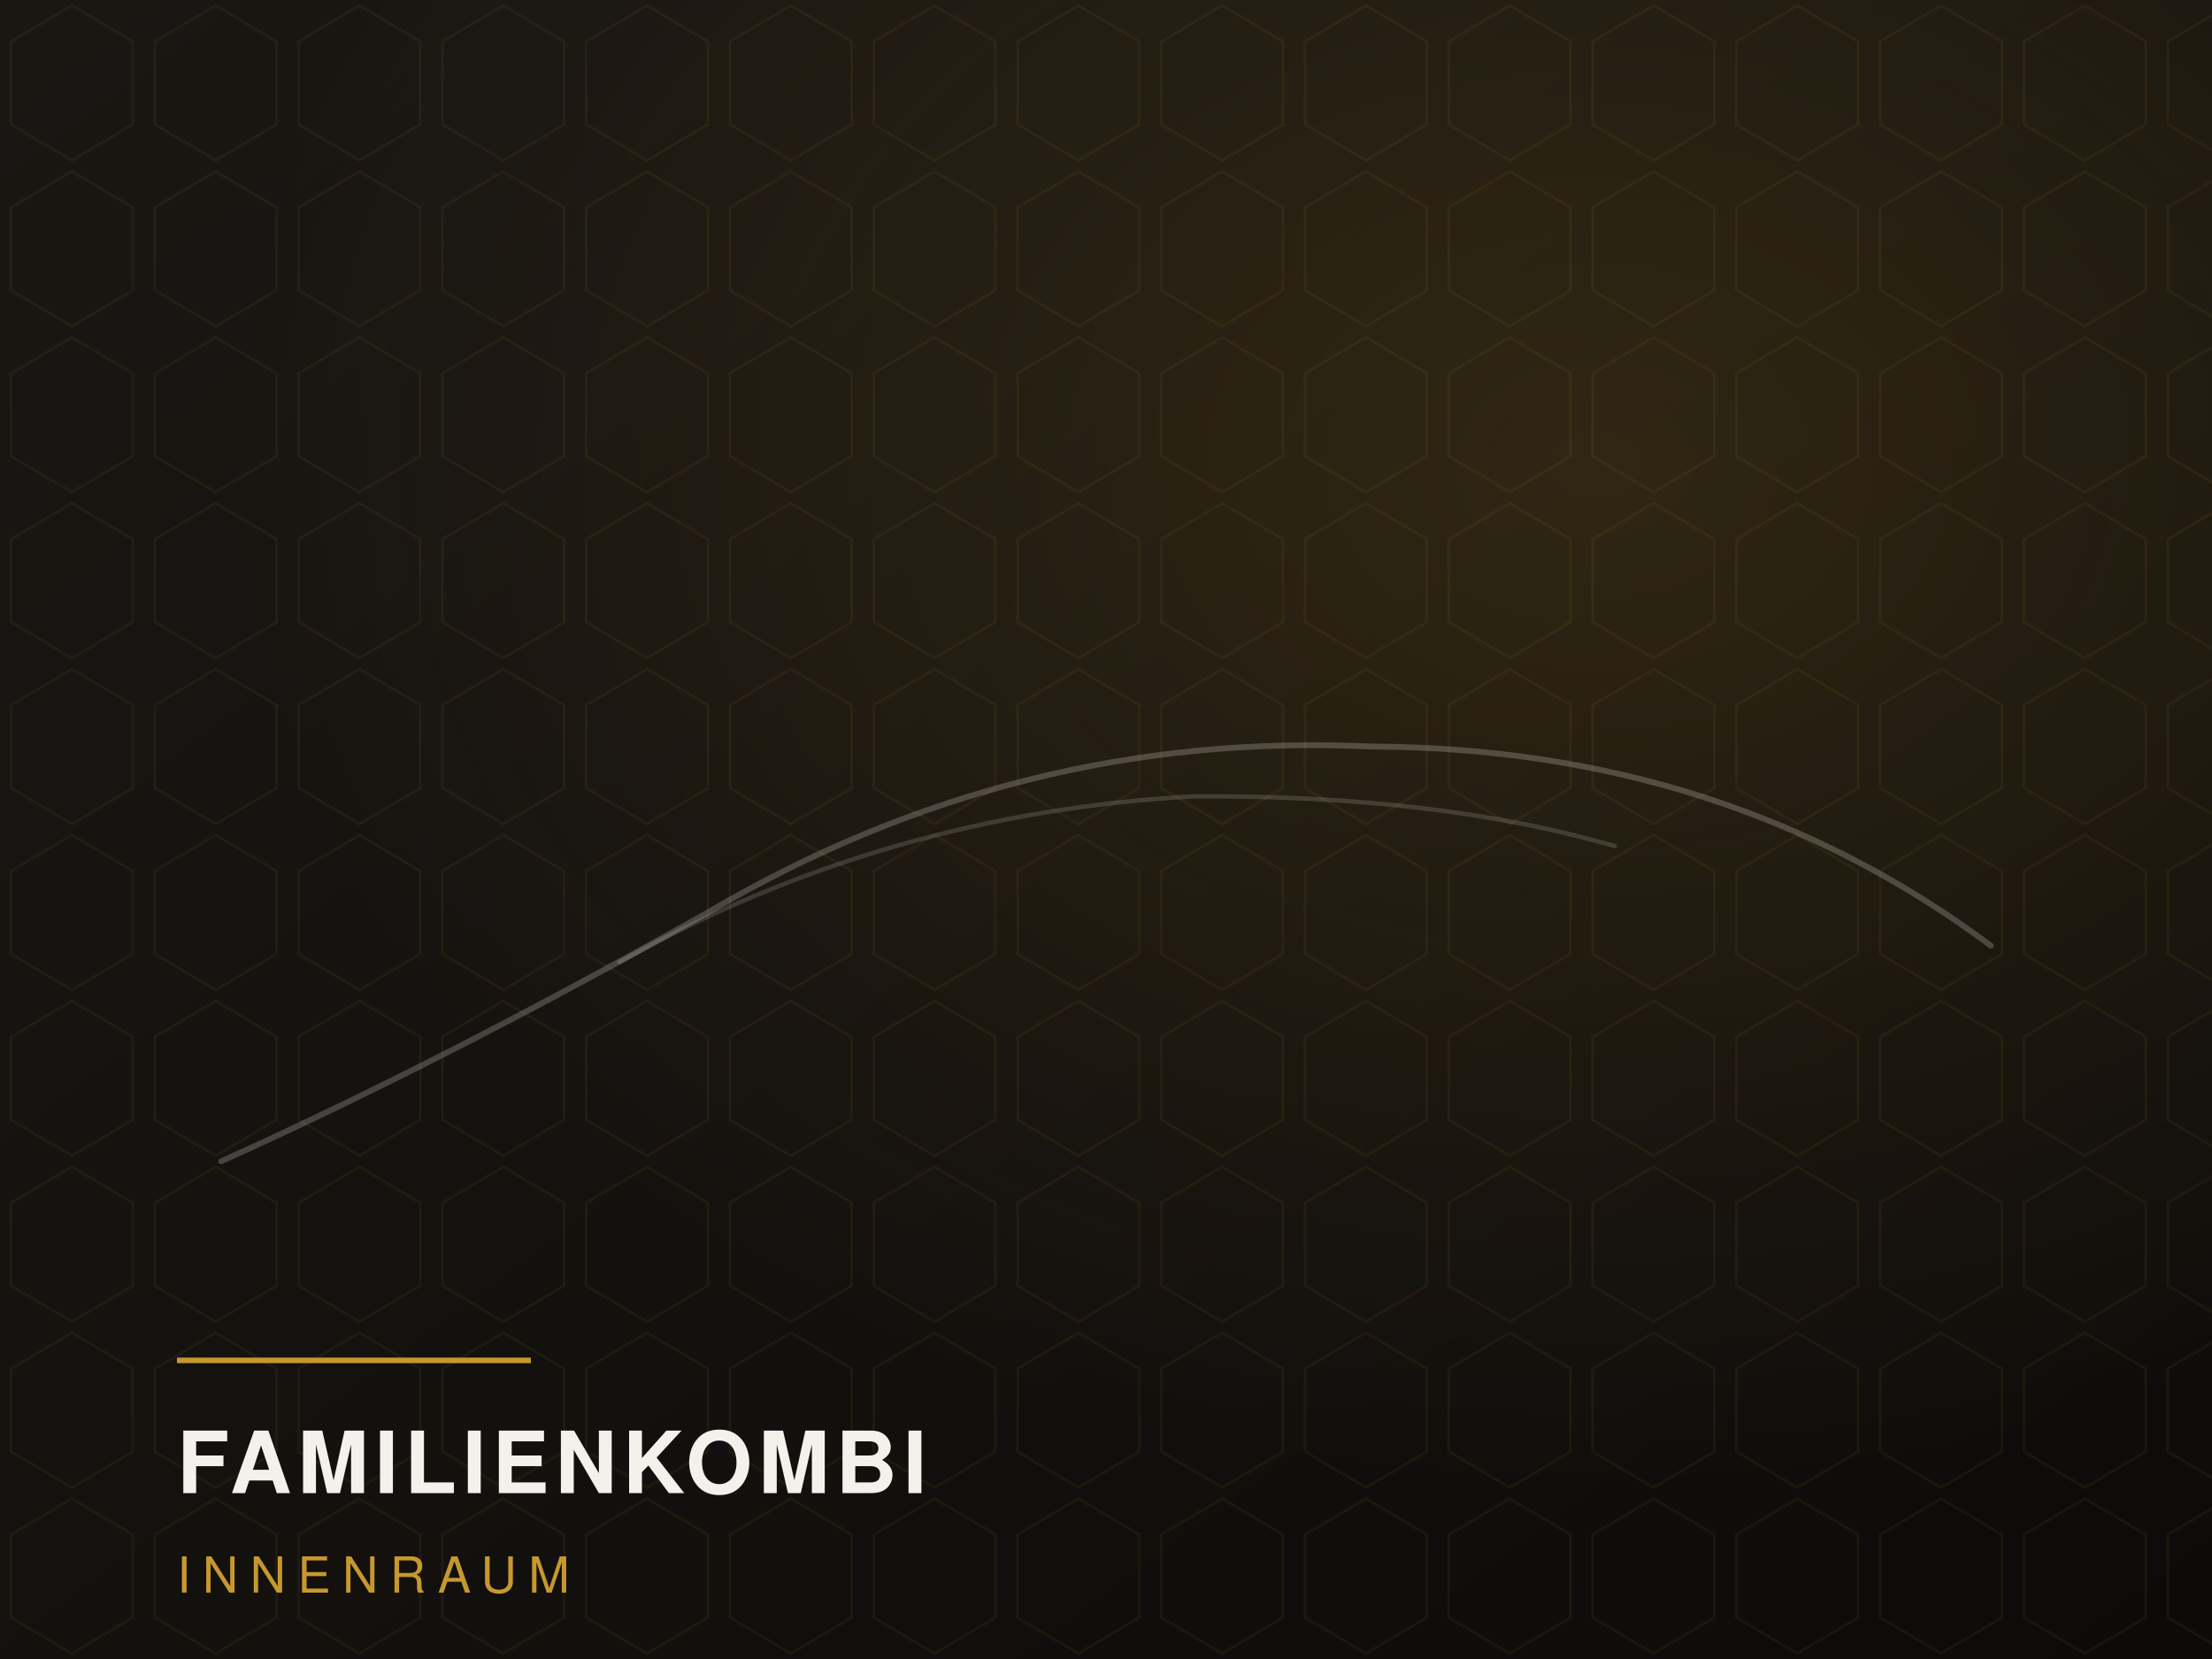
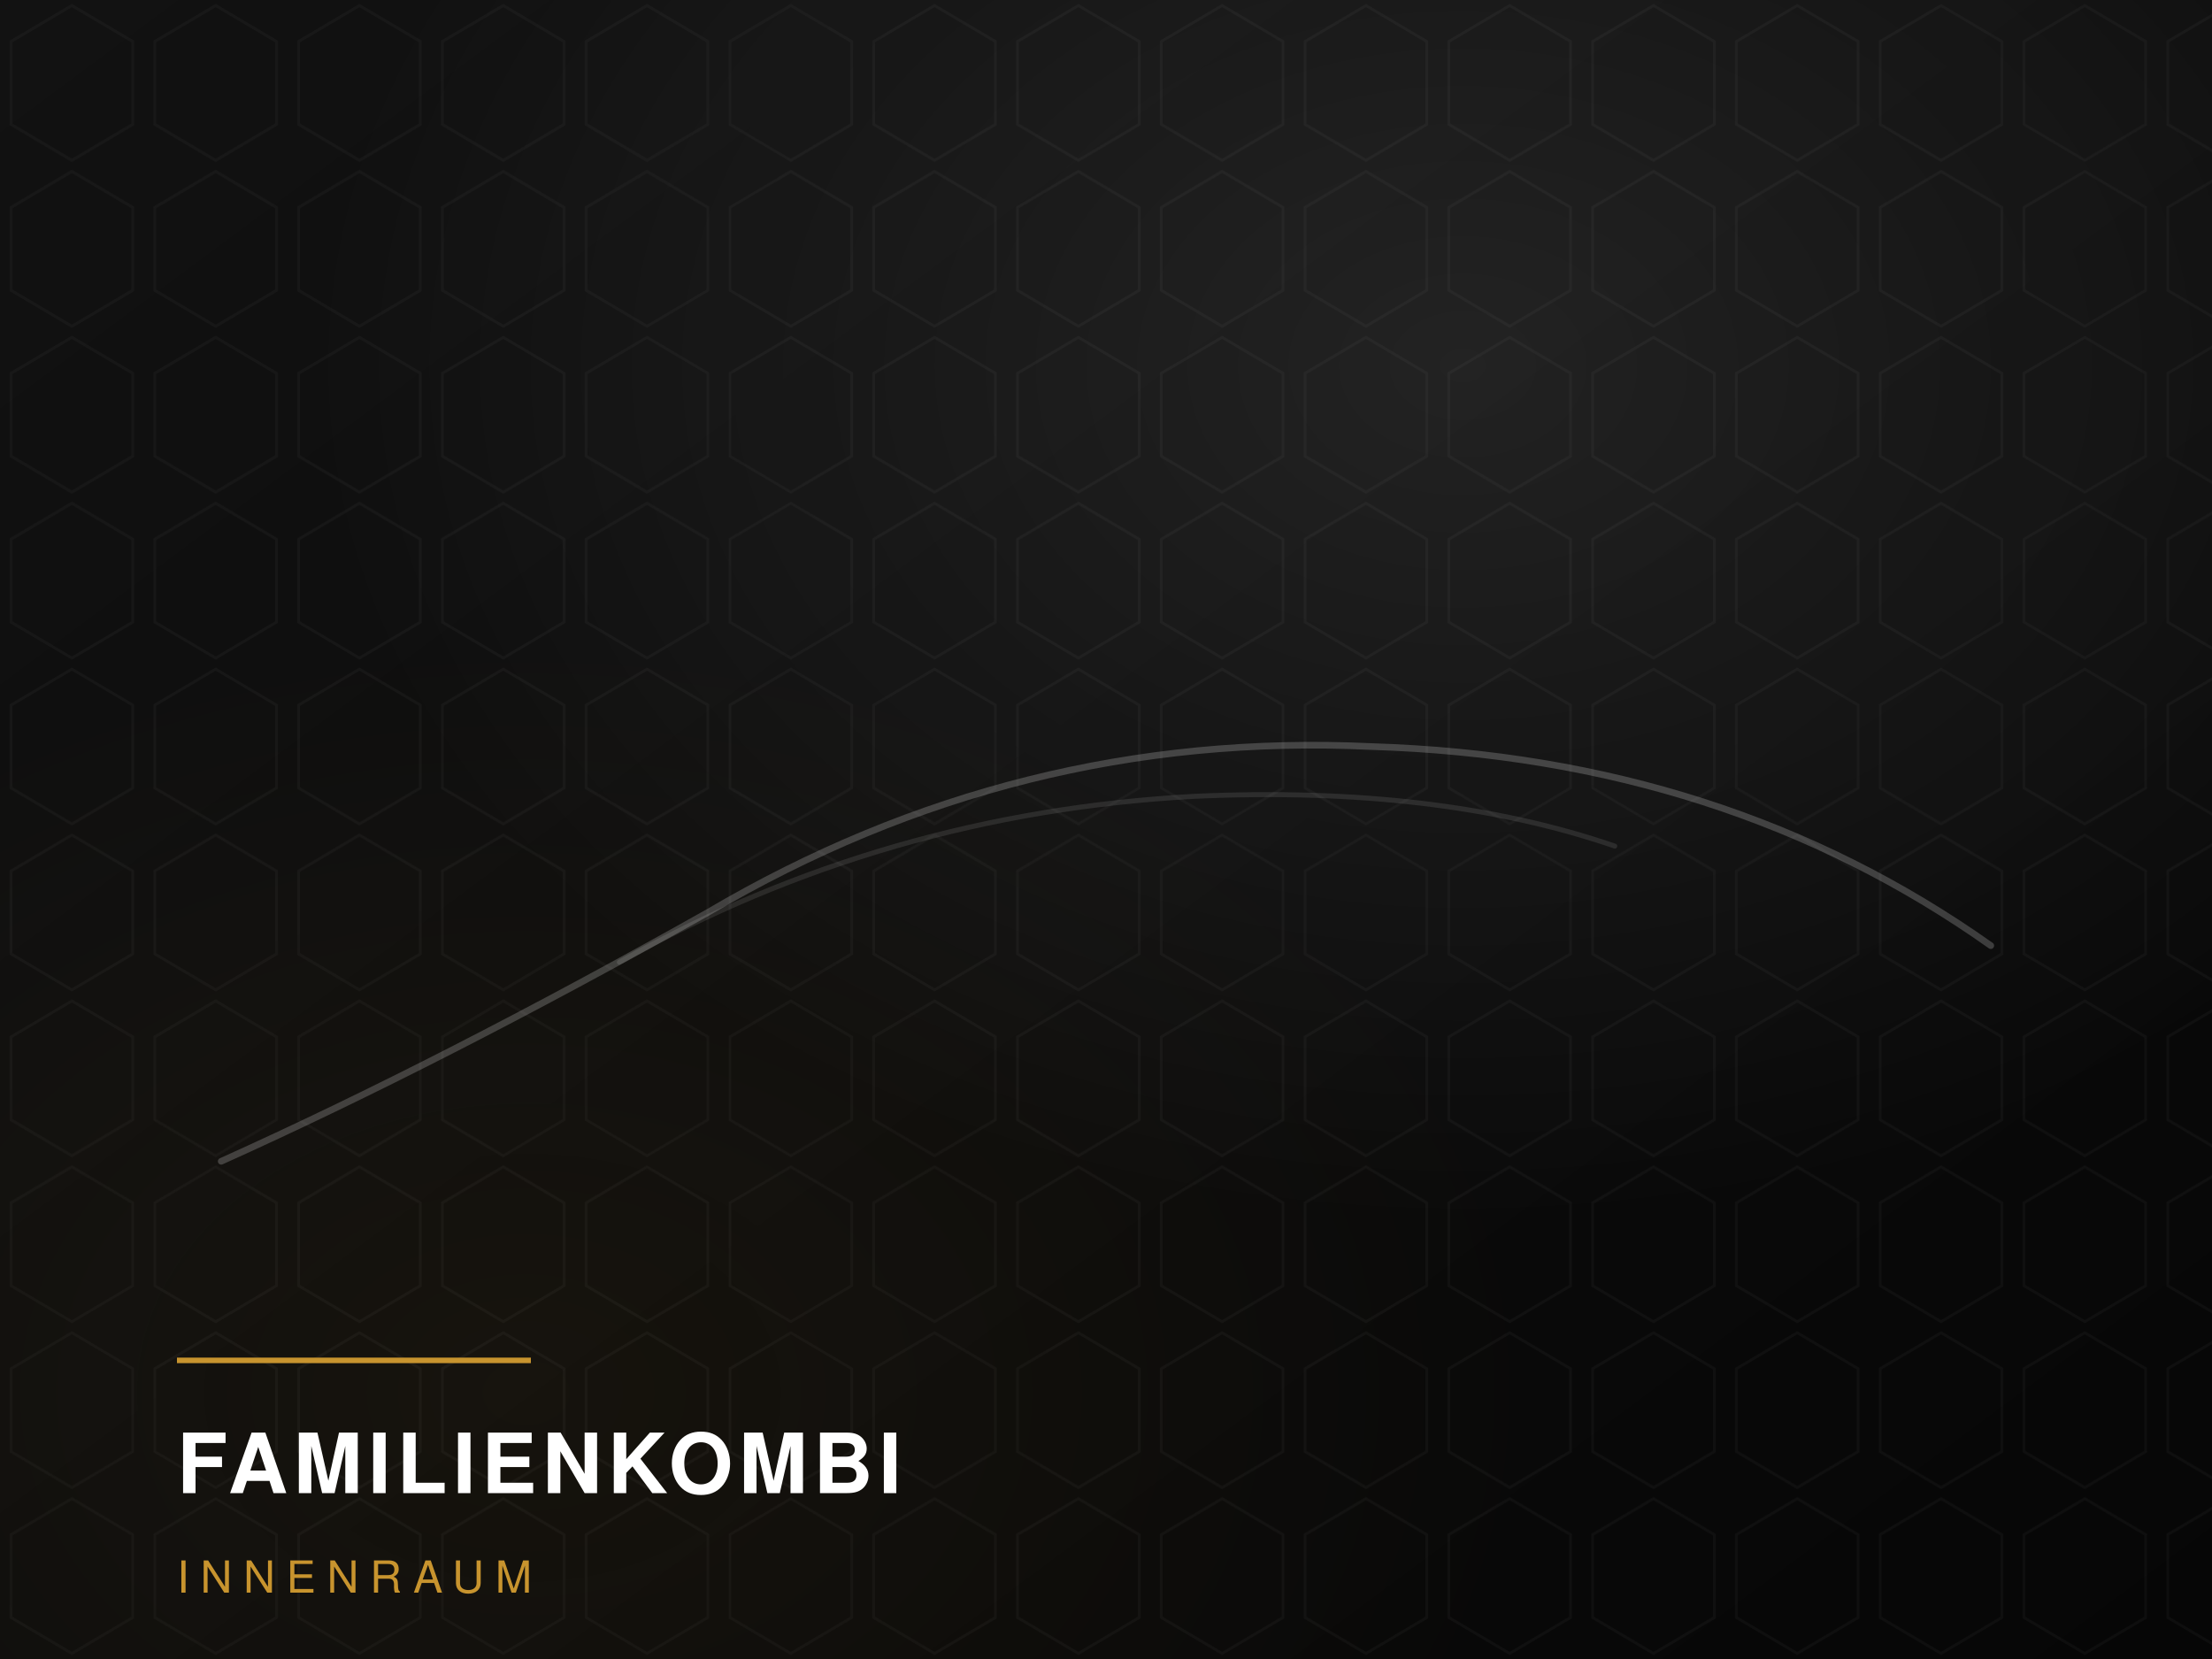
<svg xmlns="http://www.w3.org/2000/svg" viewBox="0 0 800 600" width="800" height="600" role="img" aria-label="FAMILIENKOMBI">
  <defs>
    <linearGradient id="g" x1="0" y1="0" x2="1" y2="1">
-       <stop offset="0" stop-color="#1a1713" />
-       <stop offset="1" stop-color="#0d0b0a" />
+       <stop offset="0" stop-color="#121212" />
+       <stop offset="1" stop-color="#060606" />
    </linearGradient>
-     <radialGradient id="s" cx="72%" cy="28%" r="62%">
-       <stop offset="0" stop-color="#c6982e" stop-opacity="0.16" />
-       <stop offset="1" stop-color="#c6982e" stop-opacity="0" />
+     <radialGradient id="w" cx="66%" cy="22%" r="52%">
+       <stop offset="0" stop-color="#ffffff" stop-opacity=".09" />
+       <stop offset="1" stop-color="#ffffff" stop-opacity="0" />
    </radialGradient>
-     <pattern id="hex" width="52" height="60" patternUnits="userSpaceOnUse" patternTransform="rotate(0)">
-       <path d="M26 2 48 15v30L26 58 4 45V15Z" fill="none" stroke="#c6982e" stroke-opacity=".07" stroke-width="1" />
+     <radialGradient id="s" cx="24%" cy="84%" r="46%">
+       <stop offset="0" stop-color="#c8942e" stop-opacity="0.06" />
+       <stop offset="1" stop-color="#c8942e" stop-opacity="0" />
+     </radialGradient>
+     <pattern id="hex" width="52" height="60" patternUnits="userSpaceOnUse">
+       <path d="M26 2 48 15v30L26 58 4 45V15Z" fill="none" stroke="#ffffff" stroke-opacity=".035" stroke-width="1" />
    </pattern>
  </defs>
  <rect width="800" height="600" fill="url(#g)" />
  <rect width="800" height="600" fill="url(#hex)" />
+   <rect width="800" height="600" fill="url(#w)" />
  <rect width="800" height="600" fill="url(#s)" />
-   <g opacity=".85">
-     <path d="M80 420q80 -36 176 -90q112 -66 240 -60q128 .5 224 72" fill="none" stroke="#f4f1ec" stroke-opacity=".26" stroke-width="2.1" stroke-linecap="round" />
-     <path d="M224 348q96 -54 208 -60q88 -.5 152 18" fill="none" stroke="#f4f1ec" stroke-opacity=".18" stroke-width="1.6" stroke-linecap="round" />
+   <g>
+     <path d="M80 420q80 -36 176 -90q112 -66 240 -60q128 4 224 72" fill="none" stroke="#ffffff" stroke-opacity=".2" stroke-width="2.4" stroke-linecap="round" />
+     <path d="M224 348q96 -54 208 -60q88 -4 152 18" fill="none" stroke="#ffffff" stroke-opacity=".1" stroke-width="1.8" stroke-linecap="round" />
  </g>
-   <line x1="64" y1="492" x2="192" y2="492" stroke="#c6982e" stroke-width="2" />
-   <text x="64" y="540" fill="#f4f1ec" font-family="Montserrat, Helvetica, Arial, sans-serif" font-size="31" font-weight="600" letter-spacing="2.1">FAMILIENKOMBI</text>
-   <text x="64" y="576" fill="#c6982e" font-family="Montserrat, Helvetica, Arial, sans-serif" font-size="18" font-weight="500" letter-spacing="4.2">INNENRAUM</text>
+   <line x1="64" y1="492" x2="192" y2="492" stroke="#c8942e" stroke-width="2" />
+   <text x="64" y="540" fill="#ffffff" font-family="Montserrat, Helvetica, Arial, sans-serif" font-size="30" font-weight="600" letter-spacing="2">FAMILIENKOMBI</text>
+   <text x="64" y="576" fill="#c8942e" font-family="Montserrat, Helvetica, Arial, sans-serif" font-size="16" font-weight="500" letter-spacing="4">INNENRAUM</text>
</svg>
